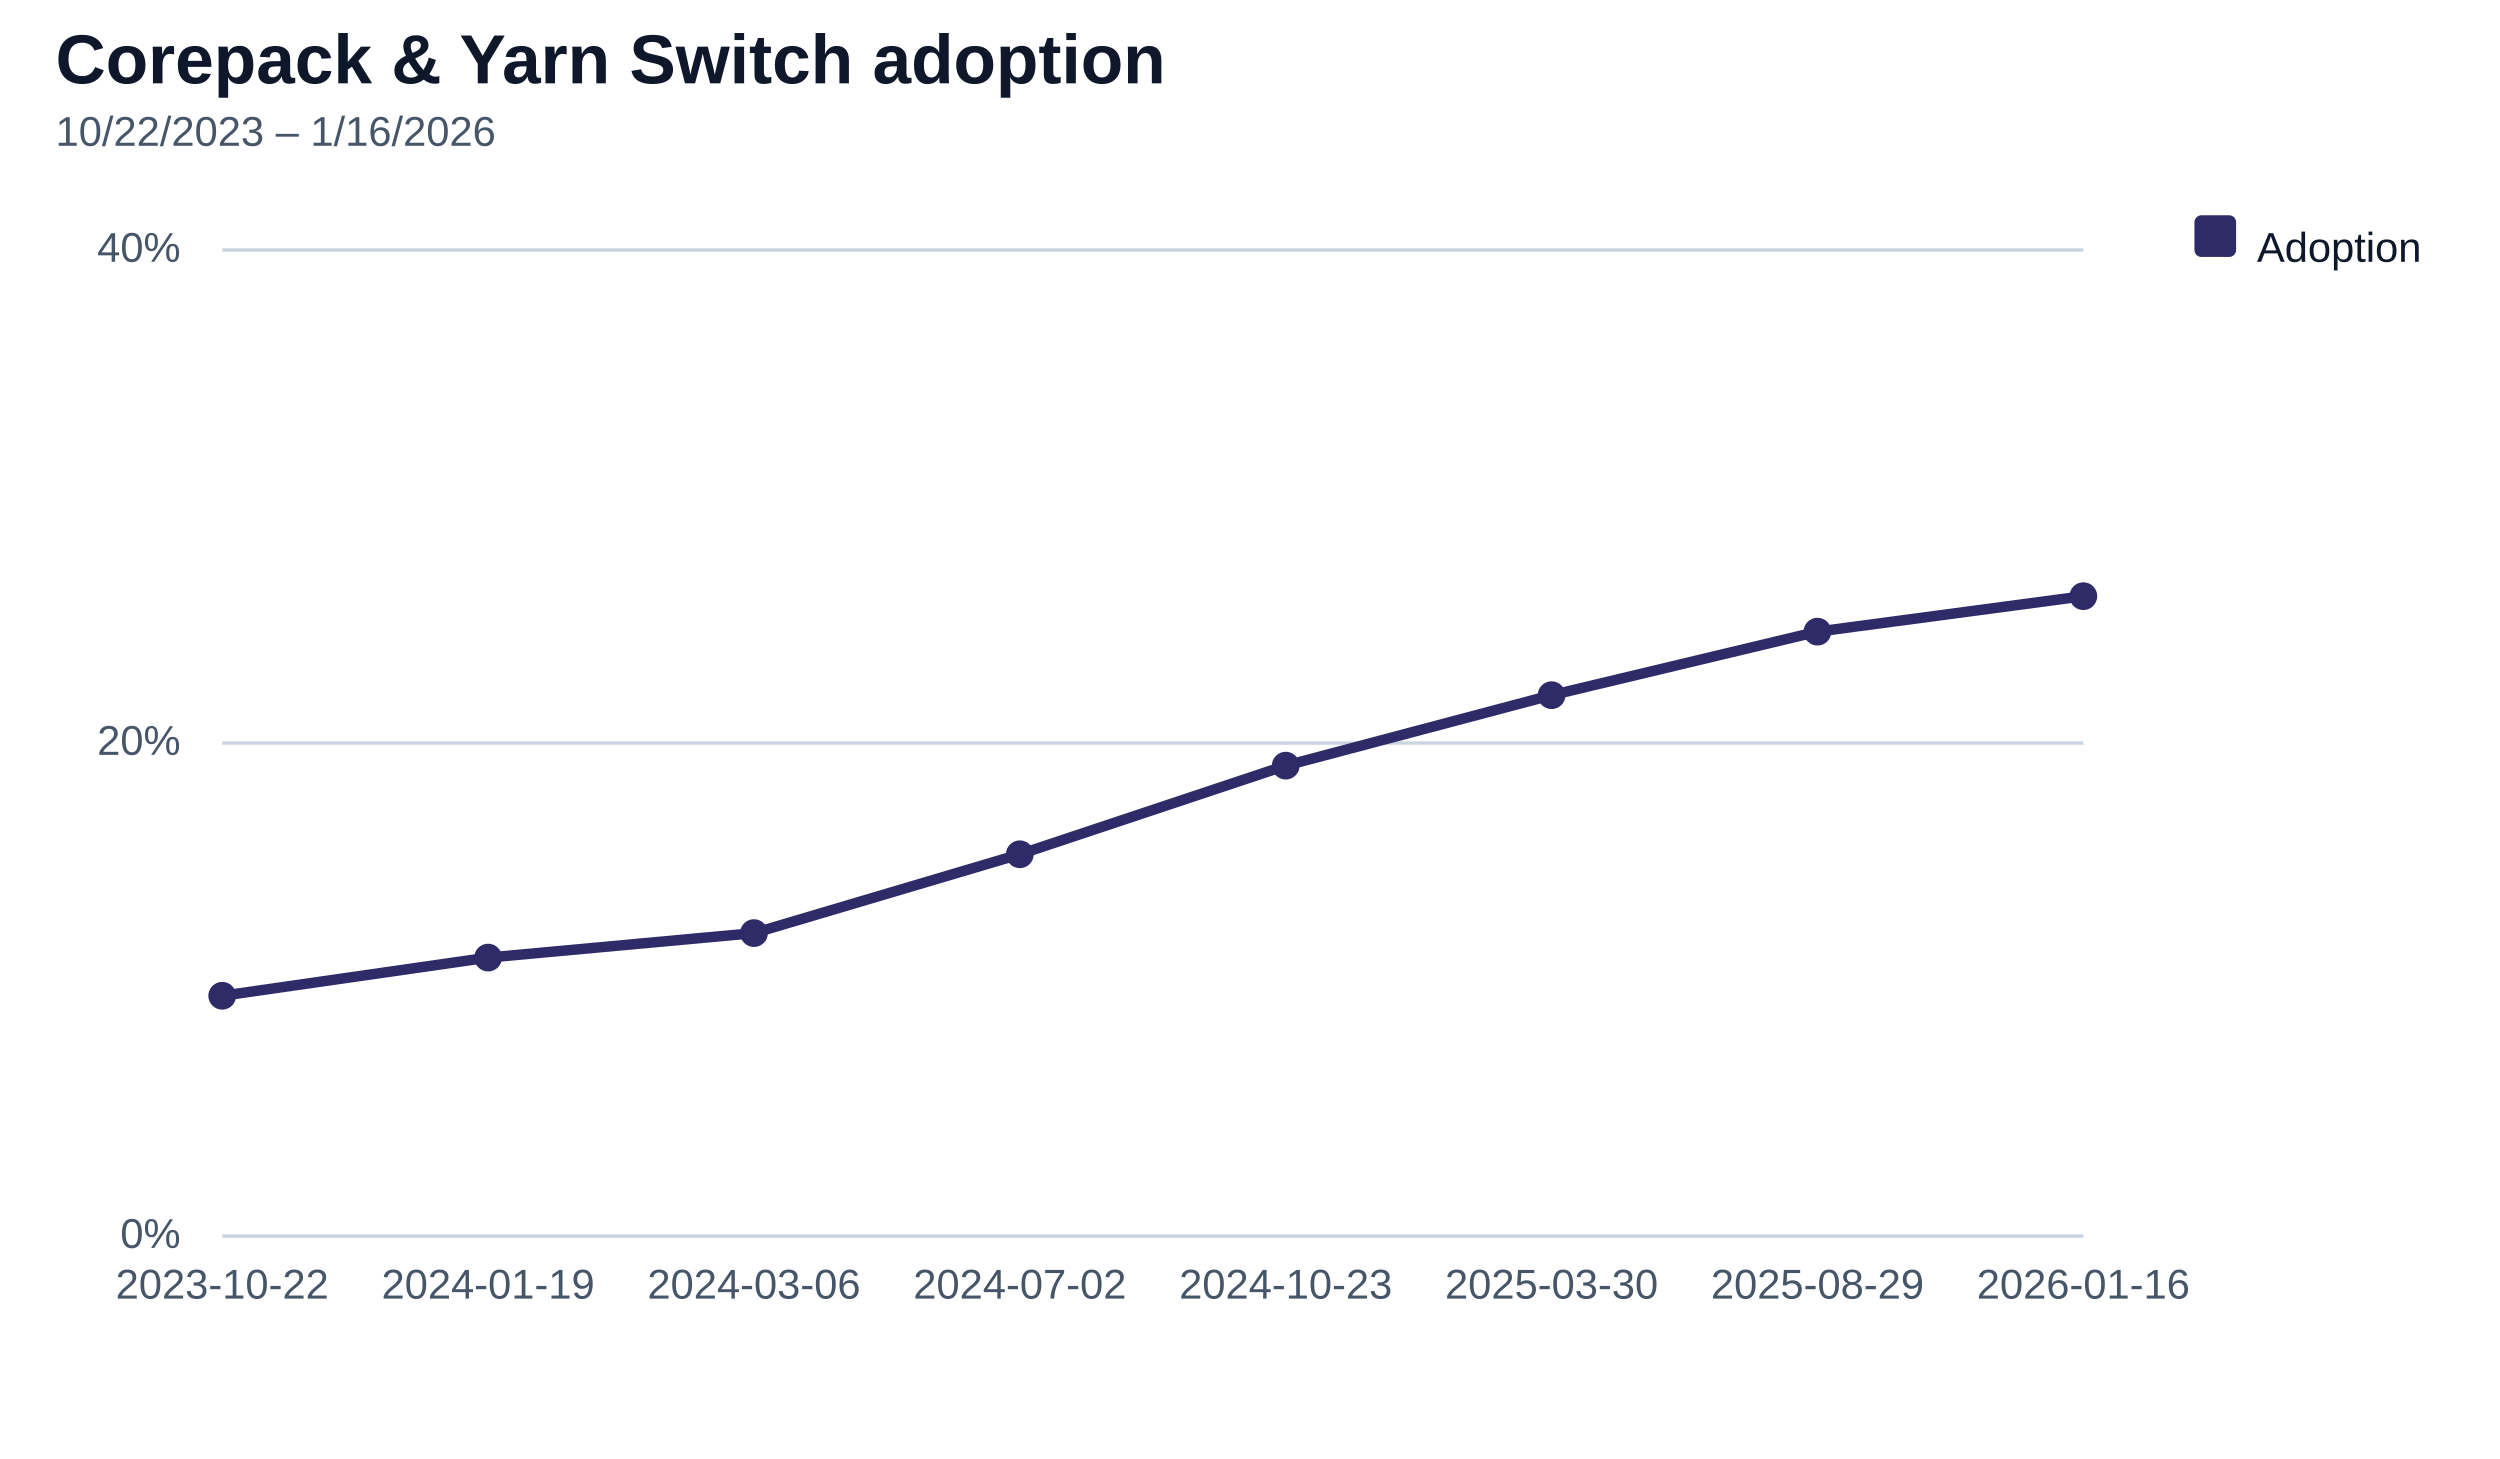
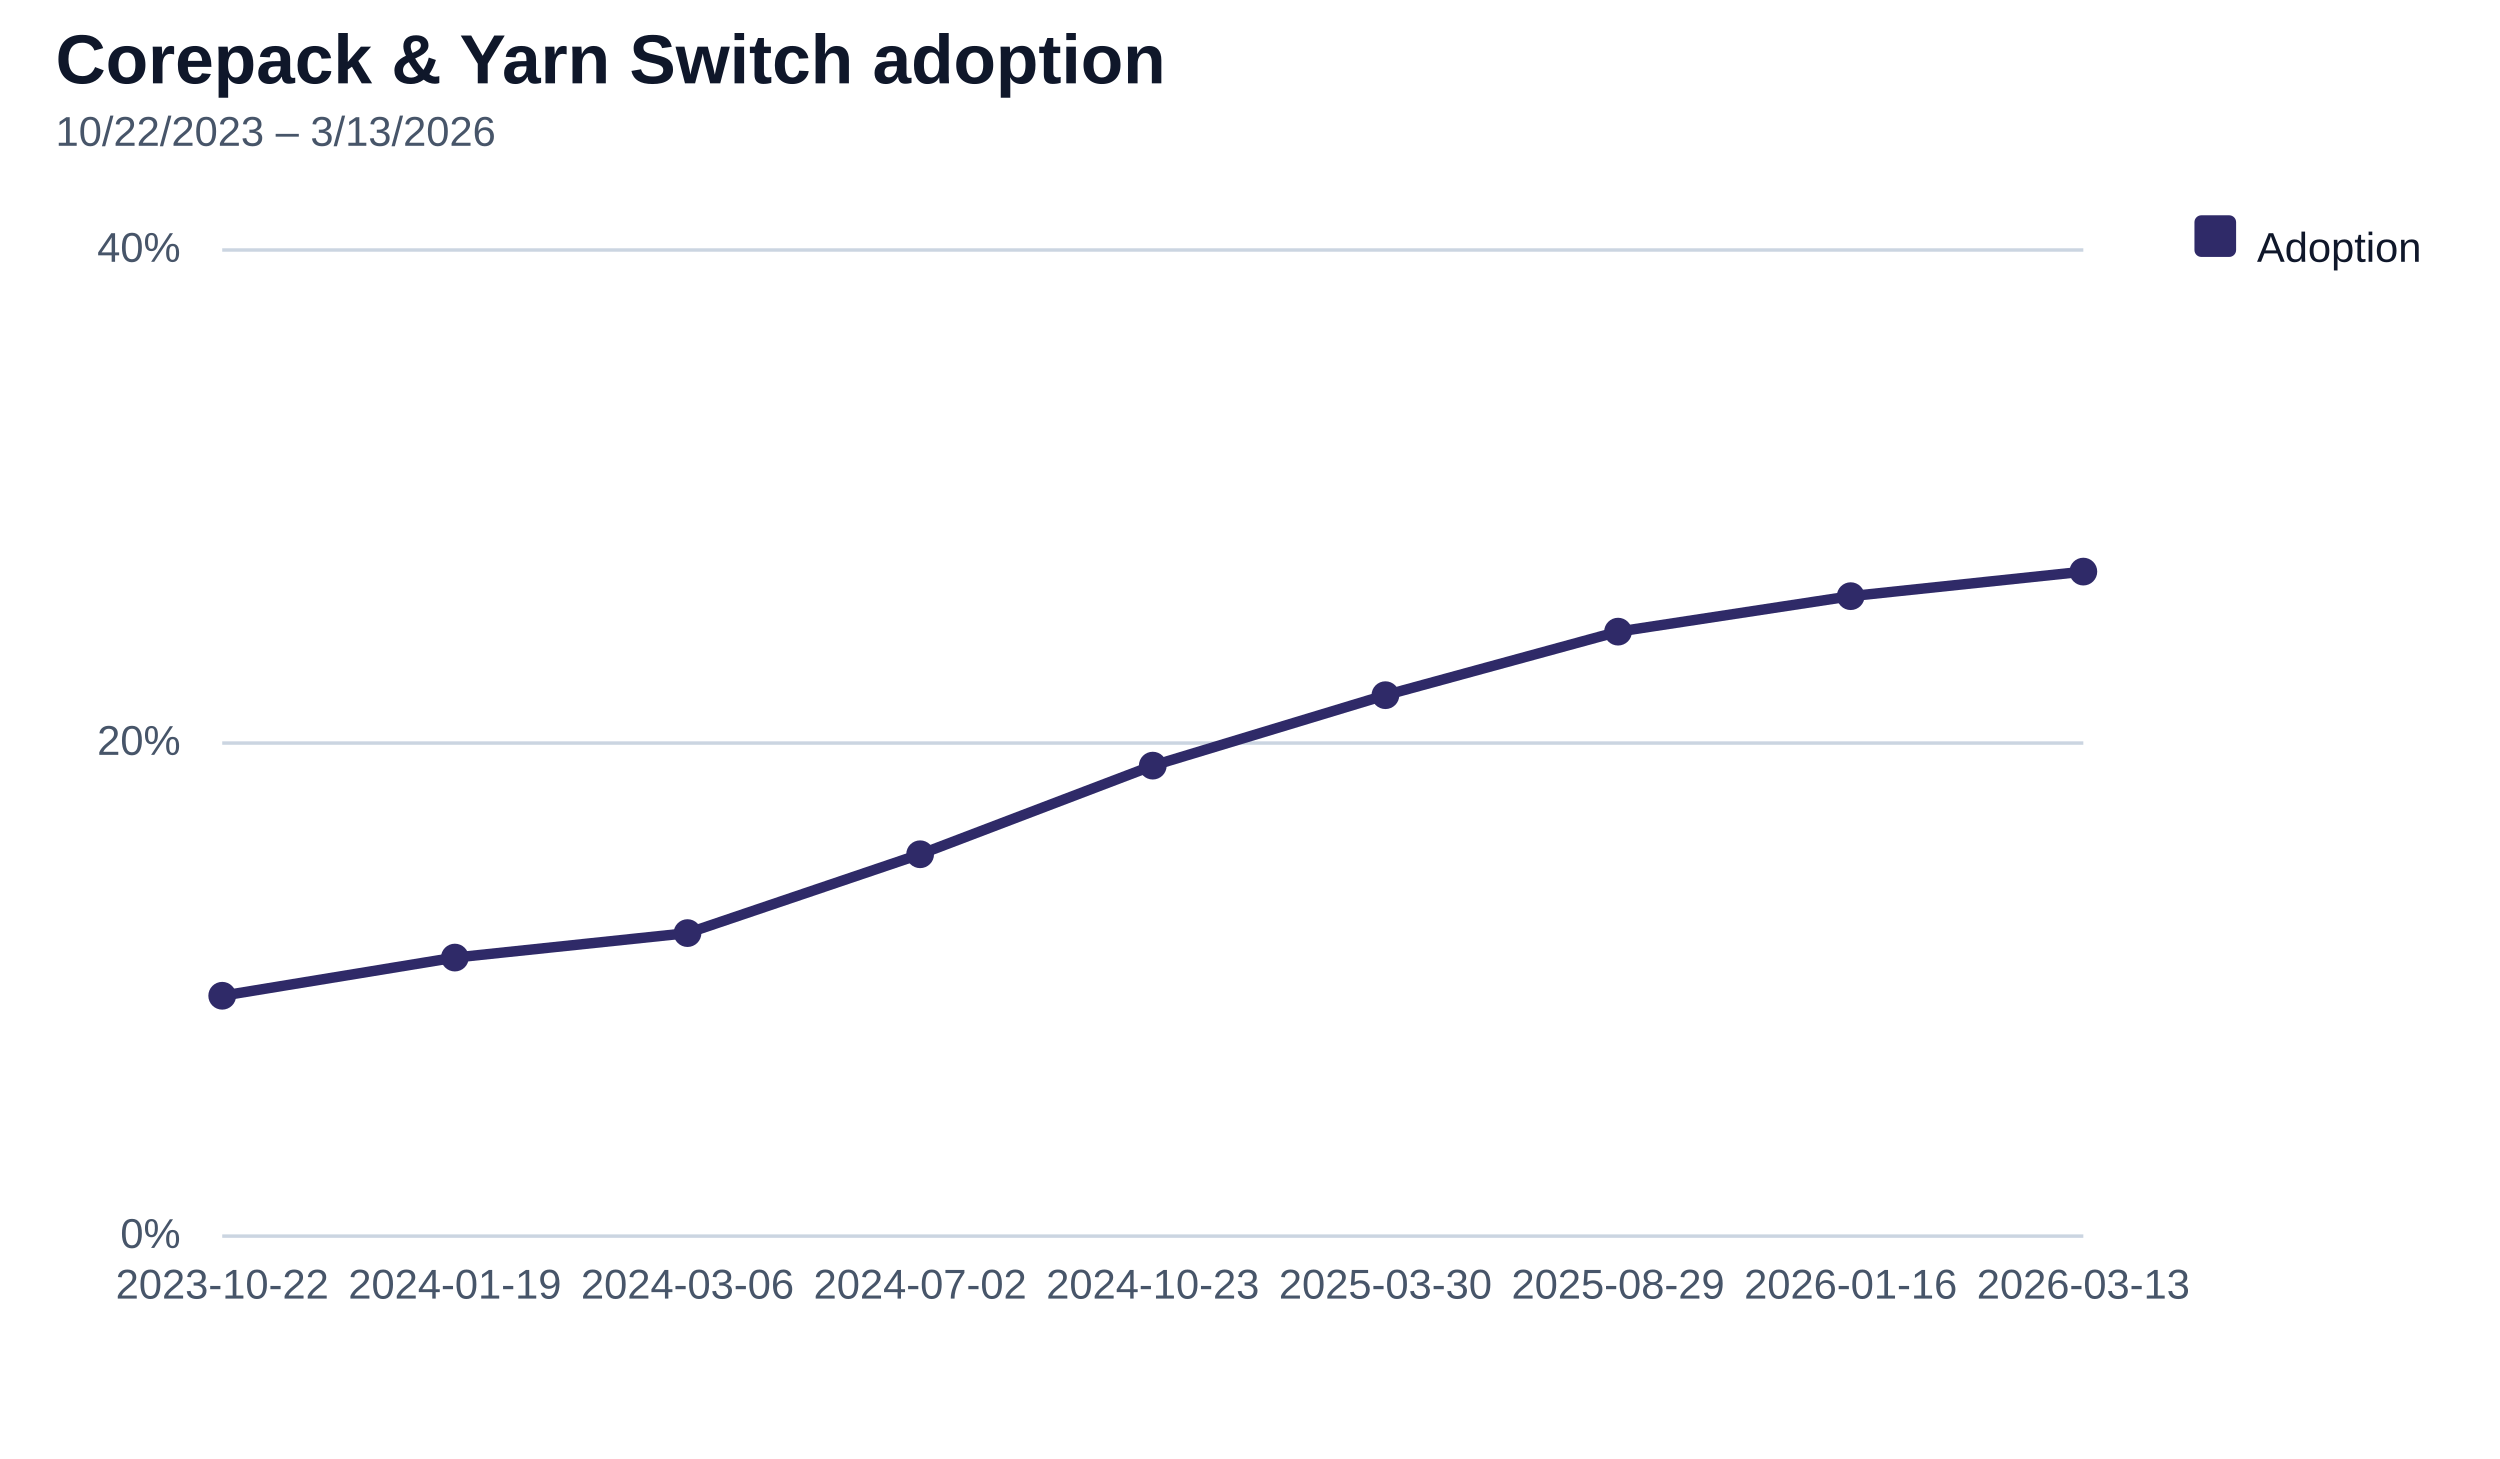
<svg xmlns="http://www.w3.org/2000/svg" width="720" height="420" viewBox="0 0 720 420" role="img" aria-label="Corepack &amp; Yarn Switch adoption">
  <style>
    text { font-family: "Helvetica Neue", Arial, sans-serif; }
    .title { font-size: 20px; font-weight: 700; fill: #0f172a; }
    .subtitle { font-size: 12px; fill: #475569; }
    .axis { stroke: #cbd5e1; stroke-width: 1; }
    .legend { font-size: 12px; fill: #0f172a; }
    .tick { font-size: 12px; fill: #475569; }
  </style>
  <text class="title" x="16" y="24">Corepack &amp; Yarn Switch adoption</text>
-   <text class="subtitle" x="16" y="42">10/22/2023 – 1/16/2026</text>
+   <text class="subtitle" x="16" y="42">10/22/2023 – 3/13/2026</text>
  <g class="y-ticks">
    <line class="axis" x1="64" y1="356" x2="600" y2="356" />
    <text class="tick" x="52" y="356" dominant-baseline="middle" text-anchor="end">0%</text>
    <line class="axis" x1="64" y1="214" x2="600" y2="214" />
    <text class="tick" x="52" y="214" dominant-baseline="middle" text-anchor="end">20%</text>
    <line class="axis" x1="64" y1="72" x2="600" y2="72" />
    <text class="tick" x="52" y="72" dominant-baseline="middle" text-anchor="end">40%</text>
  </g>
  <g class="x-ticks">
    <text class="tick" x="64" y="374" text-anchor="middle">2023-10-22</text>
-     <text class="tick" x="140.571" y="374" text-anchor="middle">2024-01-19</text>
-     <text class="tick" x="217.143" y="374" text-anchor="middle">2024-03-06</text>
-     <text class="tick" x="293.714" y="374" text-anchor="middle">2024-07-02</text>
-     <text class="tick" x="370.286" y="374" text-anchor="middle">2024-10-23</text>
-     <text class="tick" x="446.857" y="374" text-anchor="middle">2025-03-30</text>
-     <text class="tick" x="523.429" y="374" text-anchor="middle">2025-08-29</text>
-     <text class="tick" x="600" y="374" text-anchor="middle">2026-01-16</text>
+     <text class="tick" x="131" y="374" text-anchor="middle">2024-01-19</text>
+     <text class="tick" x="198" y="374" text-anchor="middle">2024-03-06</text>
+     <text class="tick" x="265" y="374" text-anchor="middle">2024-07-02</text>
+     <text class="tick" x="332" y="374" text-anchor="middle">2024-10-23</text>
+     <text class="tick" x="399" y="374" text-anchor="middle">2025-03-30</text>
+     <text class="tick" x="466" y="374" text-anchor="middle">2025-08-29</text>
+     <text class="tick" x="533" y="374" text-anchor="middle">2026-01-16</text>
+     <text class="tick" x="600" y="374" text-anchor="middle">2026-03-13</text>
  </g>
  <g class="series-group">
    <g class="series" data-key="corepack_adoption">
-       <polyline fill="none" stroke="#2f2a68" stroke-width="3" points="64,286.779 140.571,275.783 217.143,268.733 293.714,246.027 370.286,220.504 446.857,200.213 523.429,181.915 600,171.696" />
+       <polyline fill="none" stroke="#2f2a68" stroke-width="3" points="64,286.779 131,275.783 198,268.733 265,246.027 332,220.504 399,200.213 466,181.915 533,171.696 600,164.622" />
      <circle cx="64" cy="286.779" r="4" fill="#2f2a68" />
-       <circle cx="140.571" cy="275.783" r="4" fill="#2f2a68" />
-       <circle cx="217.143" cy="268.733" r="4" fill="#2f2a68" />
-       <circle cx="293.714" cy="246.027" r="4" fill="#2f2a68" />
-       <circle cx="370.286" cy="220.504" r="4" fill="#2f2a68" />
-       <circle cx="446.857" cy="200.213" r="4" fill="#2f2a68" />
-       <circle cx="523.429" cy="181.915" r="4" fill="#2f2a68" />
-       <circle cx="600" cy="171.696" r="4" fill="#2f2a68" />
+       <circle cx="131" cy="275.783" r="4" fill="#2f2a68" />
+       <circle cx="198" cy="268.733" r="4" fill="#2f2a68" />
+       <circle cx="265" cy="246.027" r="4" fill="#2f2a68" />
+       <circle cx="332" cy="220.504" r="4" fill="#2f2a68" />
+       <circle cx="399" cy="200.213" r="4" fill="#2f2a68" />
+       <circle cx="466" cy="181.915" r="4" fill="#2f2a68" />
+       <circle cx="533" cy="171.696" r="4" fill="#2f2a68" />
+       <circle cx="600" cy="164.622" r="4" fill="#2f2a68" />
    </g>
  </g>
  <g class="legend-group">
    <g class="legend-item" data-key="corepack_adoption">
      <rect x="632" y="62" width="12" height="12" rx="2" fill="#2f2a68" />
      <text class="legend" x="650" y="72" dominant-baseline="middle">Adoption</text>
    </g>
  </g>
</svg>
